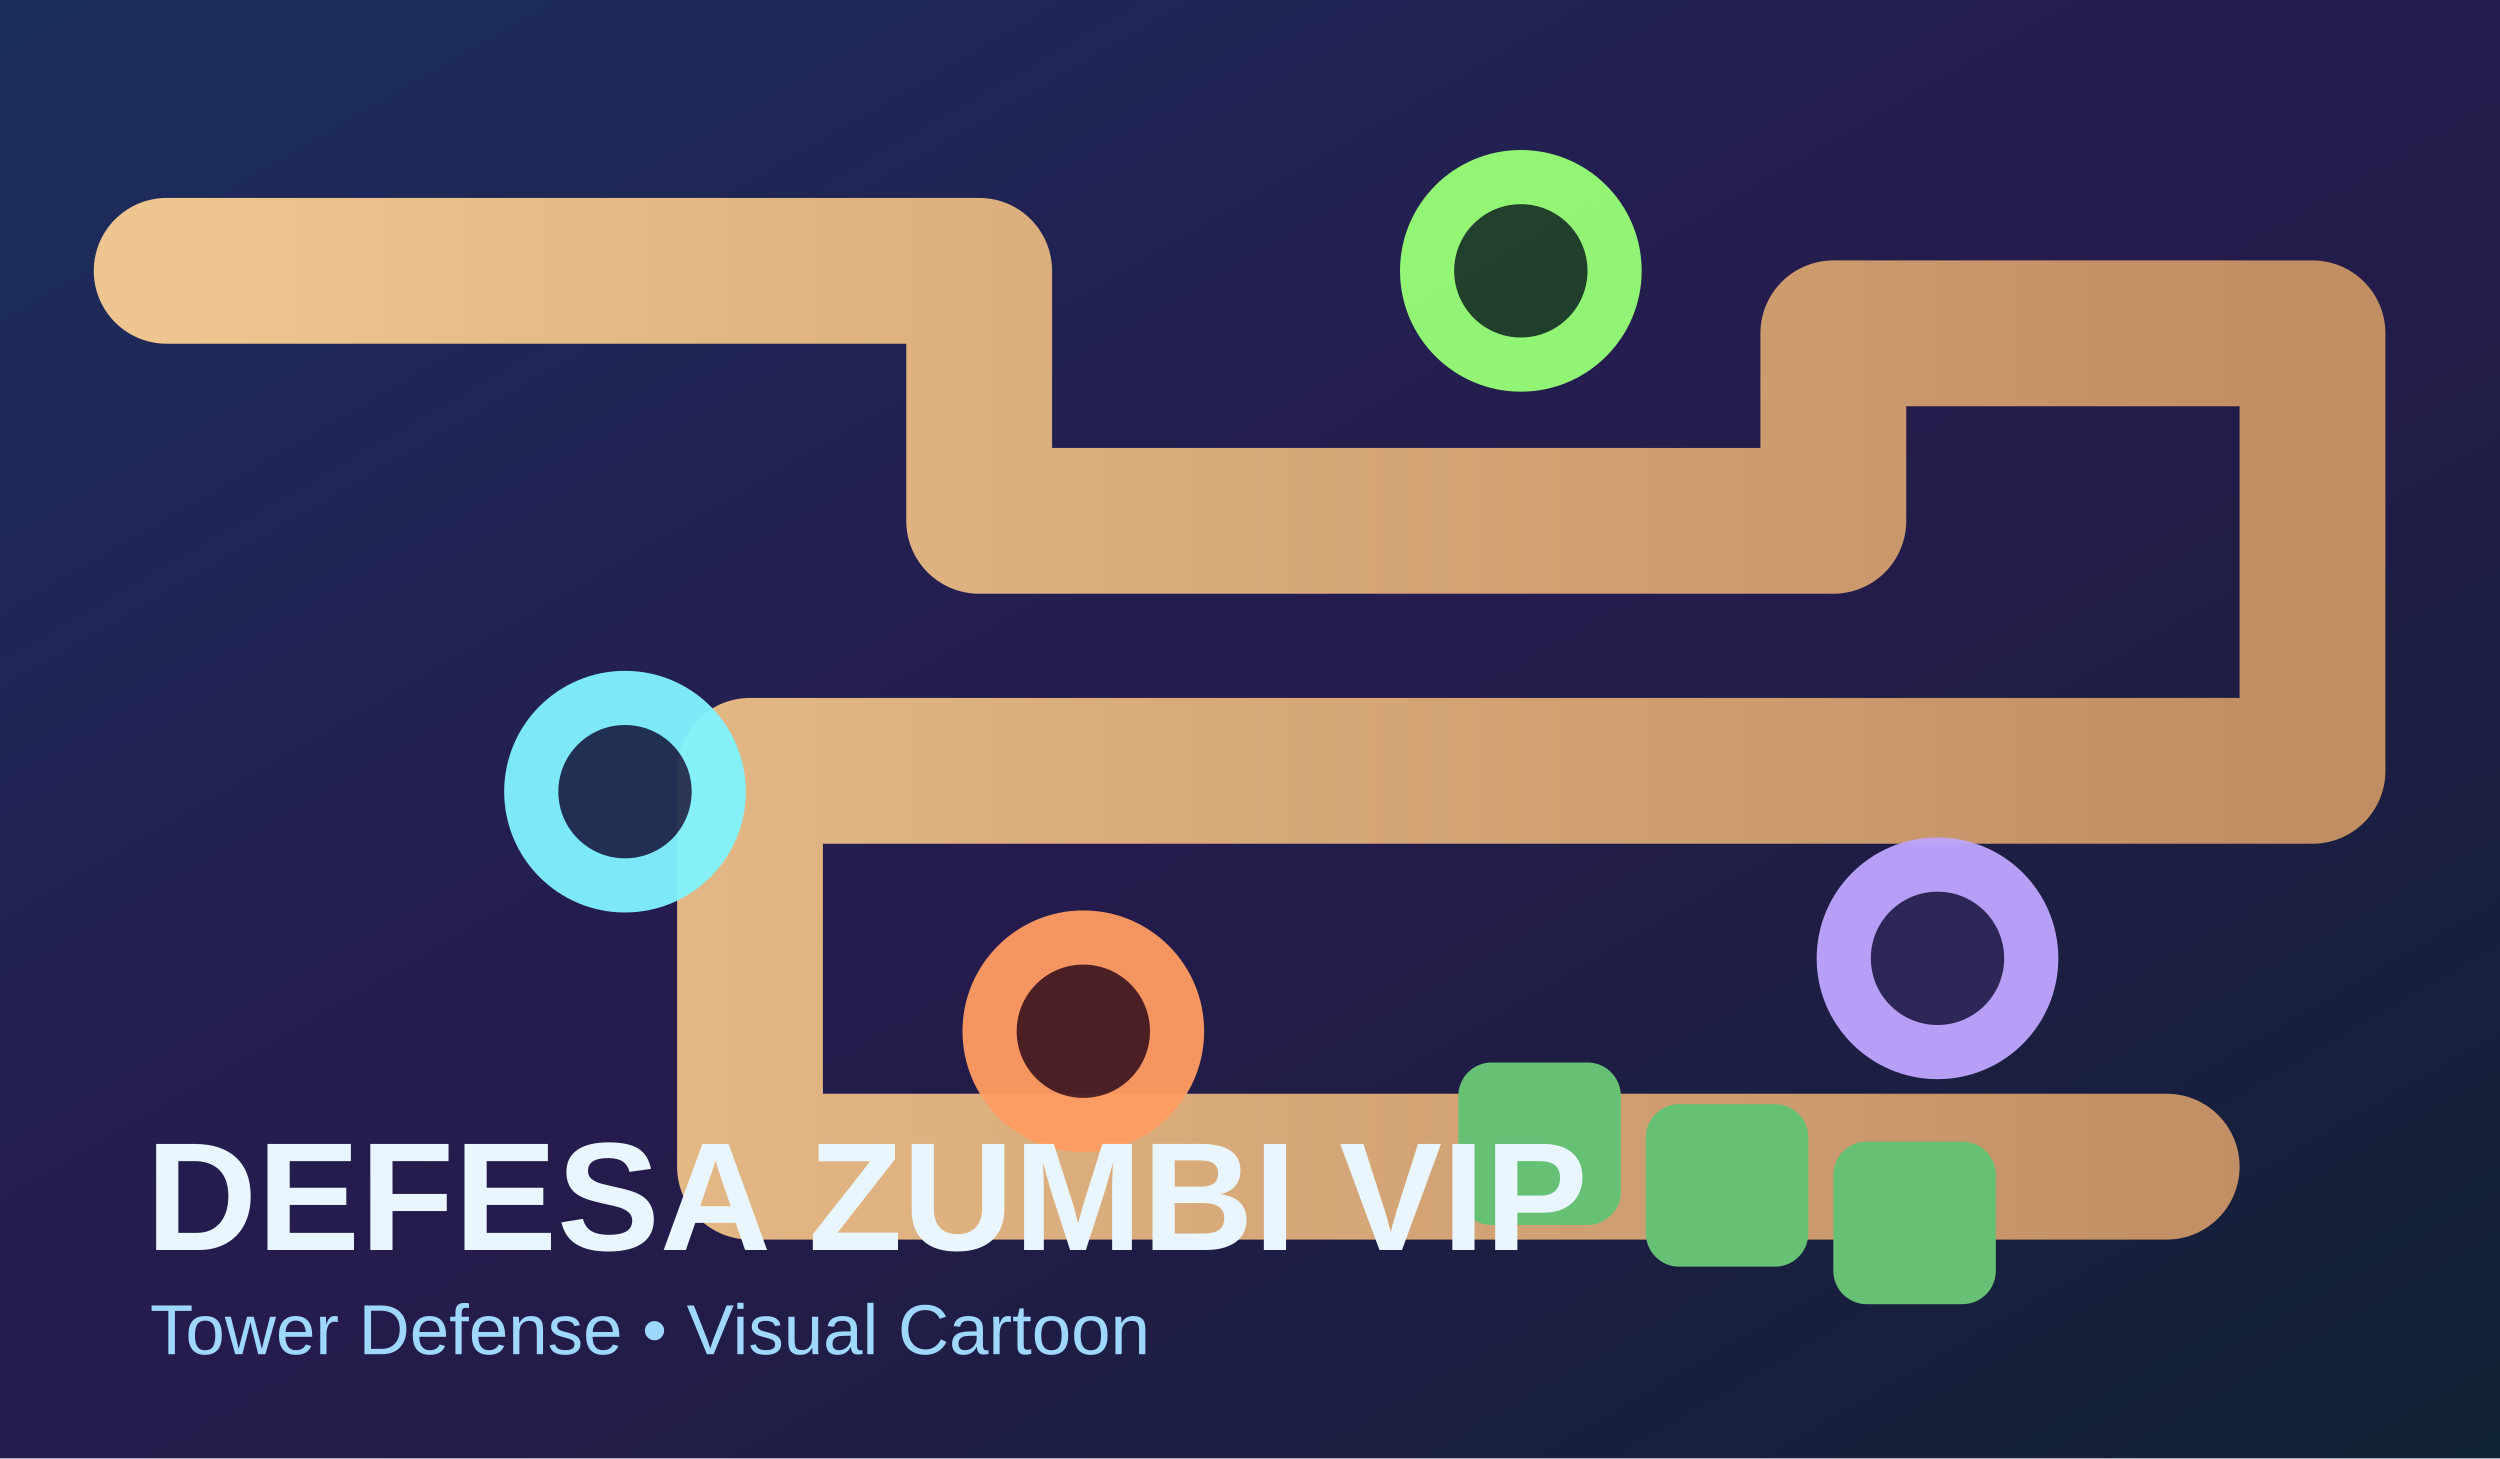
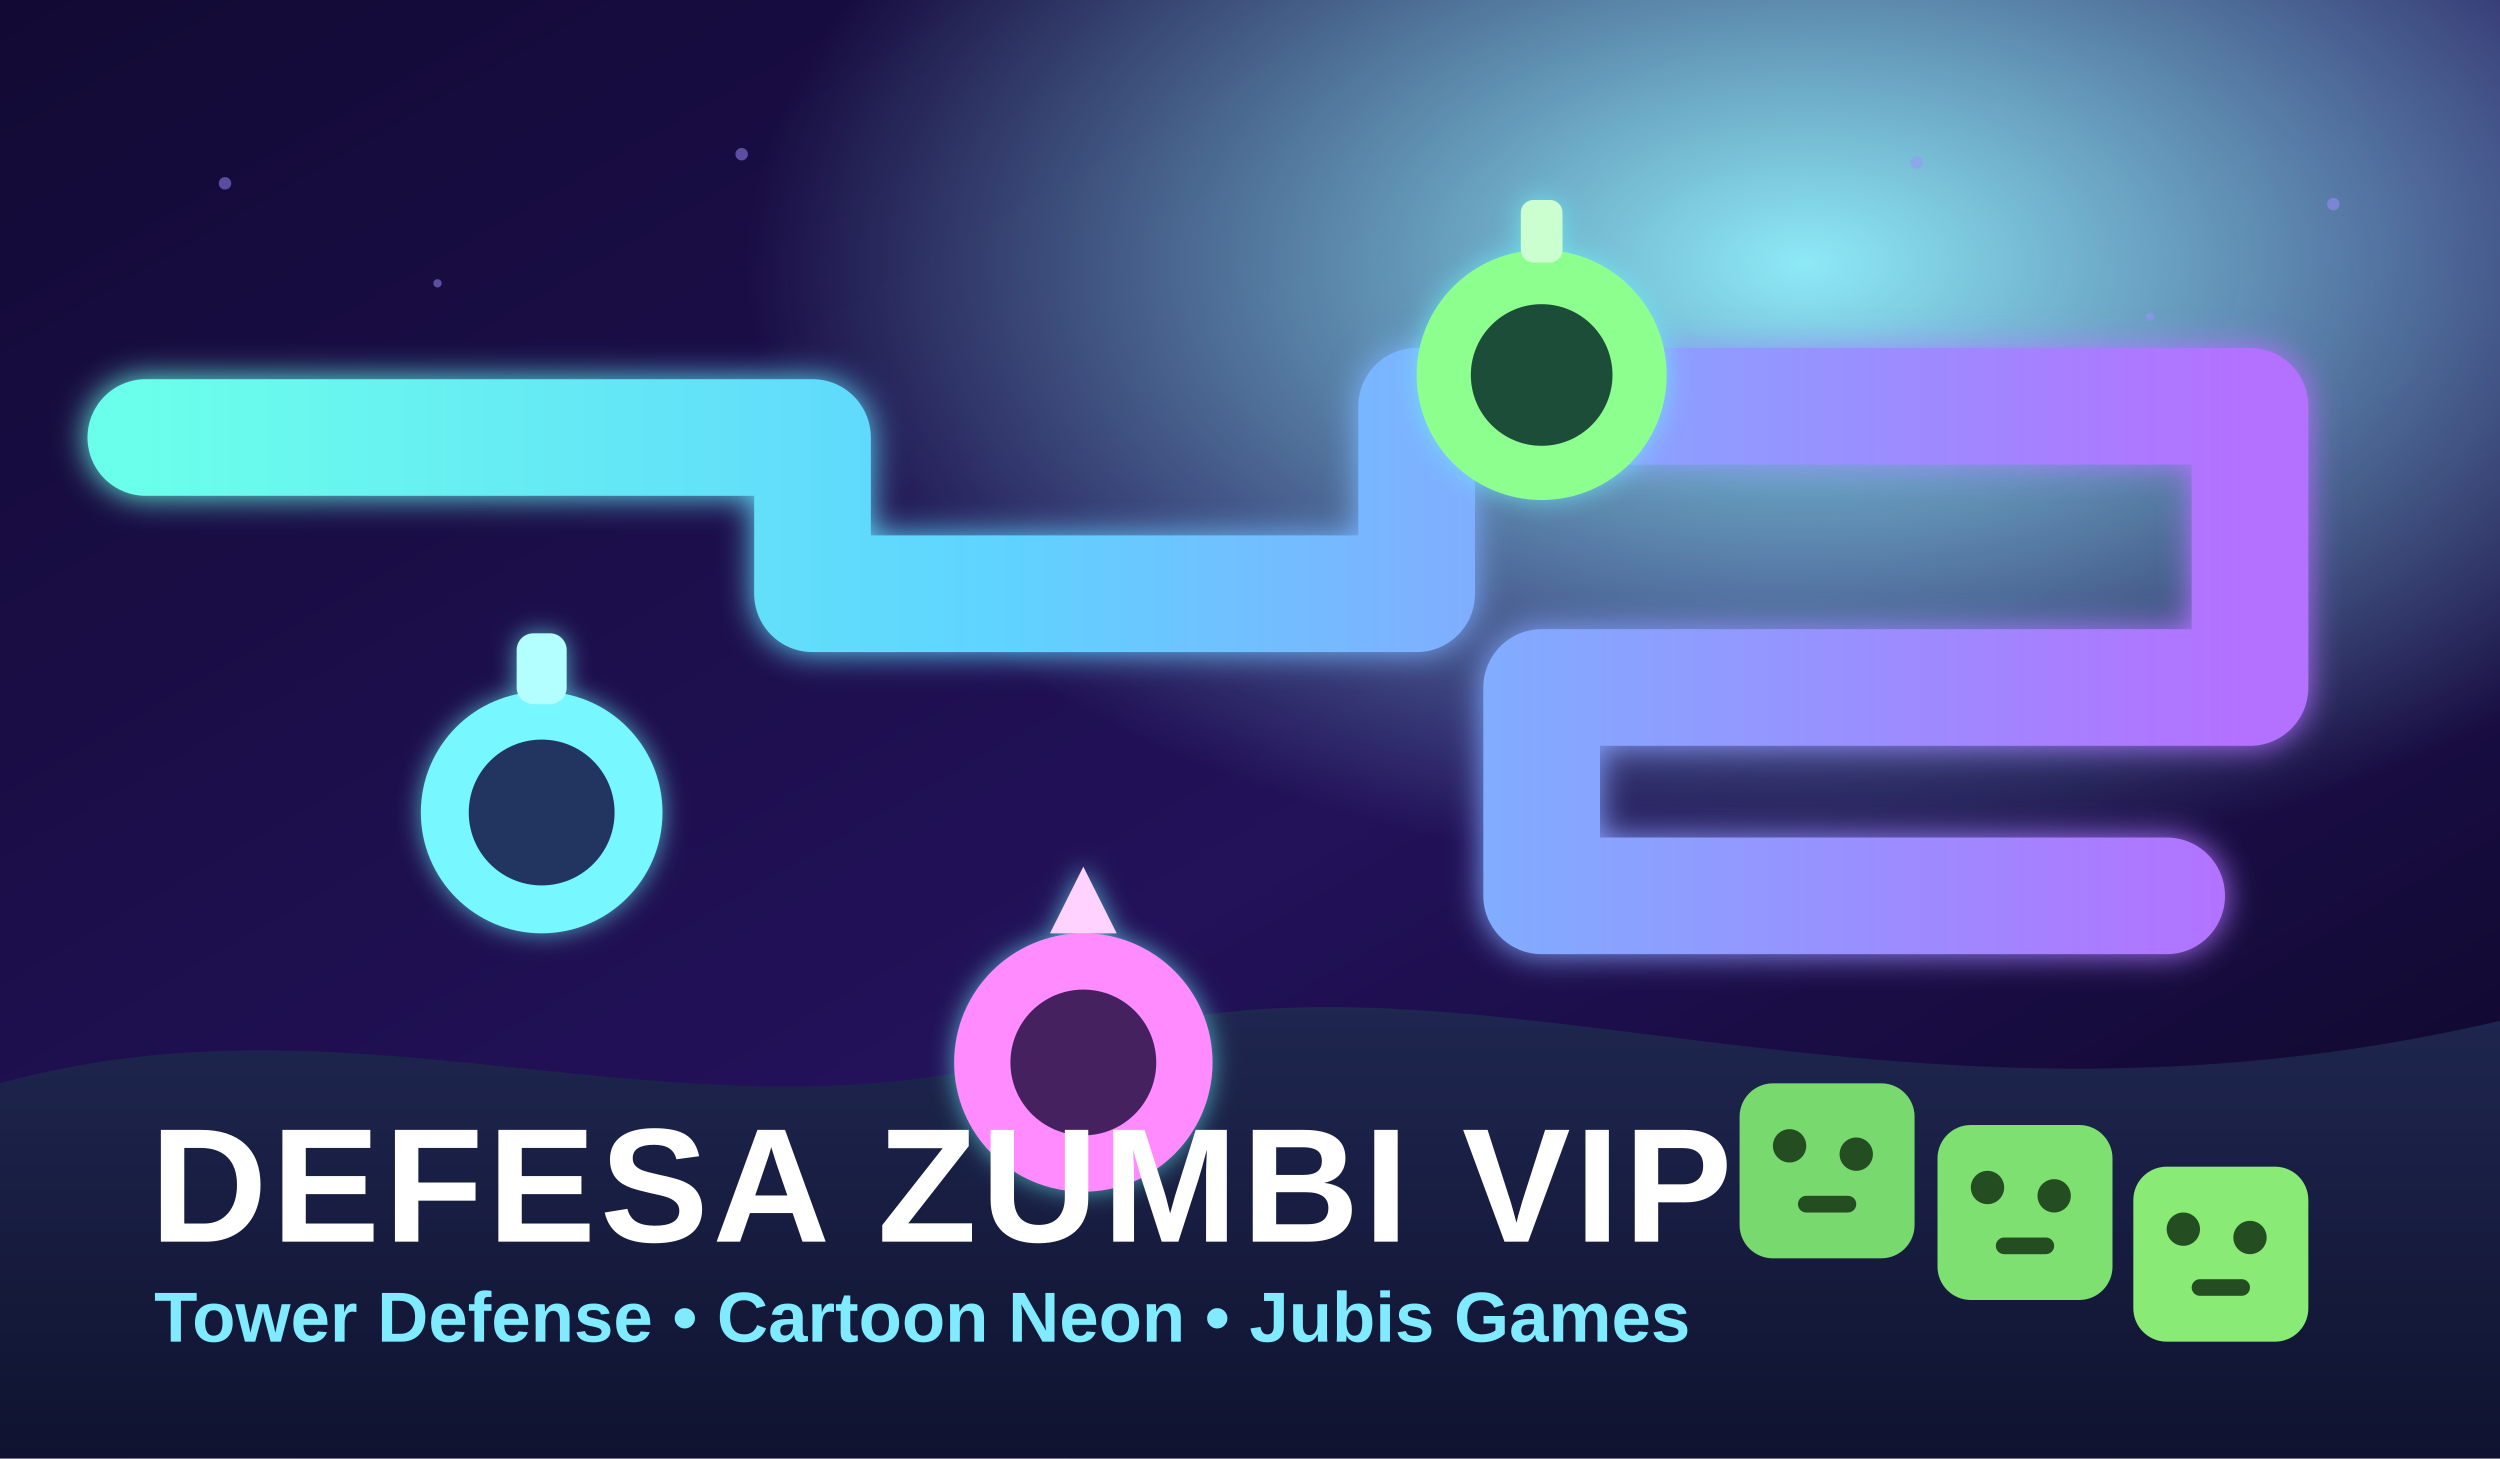
<svg xmlns="http://www.w3.org/2000/svg" viewBox="0 0 1200 700" role="img" aria-labelledby="title desc">
  <defs>
-     <linearGradient id="bg" x1="0" y1="0" x2="1" y2="1">
-       <stop offset="0%" stop-color="#1a2f5c" />
-       <stop offset="50%" stop-color="#261b4d" />
-       <stop offset="100%" stop-color="#102235" />
+     <linearGradient id="bgSky" x1="0" y1="0" x2="1" y2="1">
+       <stop offset="0%" stop-color="#120a34" />
+       <stop offset="55%" stop-color="#23115a" />
+       <stop offset="100%" stop-color="#09061f" />
    </linearGradient>
-     <linearGradient id="path" x1="0" y1="0" x2="1" y2="0">
-       <stop offset="0%" stop-color="#eec58f" />
-       <stop offset="100%" stop-color="#c18d63" />
+     <radialGradient id="moonGlow" cx="0.72" cy="0.18" r="0.42">
+       <stop offset="0%" stop-color="#93f5ff" stop-opacity="0.95" />
+       <stop offset="100%" stop-color="#93f5ff" stop-opacity="0" />
+     </radialGradient>
+     <linearGradient id="neonPath" x1="0" y1="0" x2="1" y2="0">
+       <stop offset="0%" stop-color="#6bffea" />
+       <stop offset="40%" stop-color="#5fd4ff" />
+       <stop offset="100%" stop-color="#b470ff" />
    </linearGradient>
+     <linearGradient id="ground" x1="0" y1="0" x2="0" y2="1">
+       <stop offset="0%" stop-color="#1f264f" />
+       <stop offset="100%" stop-color="#0f1330" />
+     </linearGradient>
+     <filter id="neonBlur" x="-30%" y="-30%" width="160%" height="160%">
+       <feGaussianBlur stdDeviation="8" result="blur" />
+       <feMerge>
+         <feMergeNode in="blur" />
+         <feMergeNode in="SourceGraphic" />
+       </feMerge>
+     </filter>
+     <filter id="softGlow" x="-30%" y="-30%" width="160%" height="160%">
+       <feDropShadow dx="0" dy="0" stdDeviation="6" flood-color="#6ef7ff" flood-opacity="0.65" />
+     </filter>
  </defs>
-   <rect width="1200" height="700" fill="url(#bg)" />
-   <path d="M80 130H470V250H880V160H1110V370H360V560H1040" fill="none" stroke="url(#path)" stroke-width="70" stroke-linecap="round" stroke-linejoin="round" />
-   <g opacity=".95">
-     <circle cx="300" cy="380" r="58" fill="#81f2ff" />
-     <circle cx="300" cy="380" r="32" fill="#223053" />
-     <circle cx="520" cy="495" r="58" fill="#ff9c63" />
-     <circle cx="520" cy="495" r="32" fill="#4d1f22" />
-     <circle cx="730" cy="130" r="58" fill="#97ff76" />
-     <circle cx="730" cy="130" r="32" fill="#21422a" />
-     <circle cx="930" cy="460" r="58" fill="#bfa5ff" />
-     <circle cx="930" cy="460" r="32" fill="#2d2857" />
+   <rect width="1200" height="700" fill="url(#bgSky)" />
+   <rect width="1200" height="700" fill="url(#moonGlow)" />
+   <g opacity="0.5" fill="#9f8fff">
+     <circle cx="108" cy="88" r="3" />
+     <circle cx="210" cy="136" r="2" />
+     <circle cx="356" cy="74" r="3" />
+     <circle cx="920" cy="78" r="3" />
+     <circle cx="1032" cy="152" r="2" />
+     <circle cx="1120" cy="98" r="3" />
+   </g>
+   <path d="M0 520 C180 470, 340 560, 520 500 C700 442, 900 560, 1200 490 L1200 700 L0 700 Z" fill="url(#ground)" />
+   <path d="M70 210 H390 V285 H680 V195 H1080 V330 H740 V430 H1040" fill="none" stroke="url(#neonPath)" stroke-width="56" stroke-linecap="round" stroke-linejoin="round" filter="url(#neonBlur)" />
+   <g filter="url(#softGlow)">
+     <g transform="translate(260 390)">
+       <circle r="58" fill="#77f7ff" />
+       <circle r="35" fill="#213560" />
+       <rect x="-12" y="-86" width="24" height="34" rx="8" fill="#b3feff" />
+     </g>
+     <g transform="translate(520 510)">
+       <circle r="62" fill="#ff8bff" />
+       <circle r="35" fill="#45245f" />
+       <polygon points="0,-94 16,-62 -16,-62" fill="#ffd2ff" />
+     </g>
+     <g transform="translate(740 180)">
+       <circle r="60" fill="#8dff8f" />
+       <circle r="34" fill="#1f4d39" />
+       <rect x="-10" y="-84" width="20" height="30" rx="6" fill="#ccffd0" />
+     </g>
  </g>
  <g>
-     <rect x="700" y="510" width="78" height="78" rx="16" fill="#67c174" />
-     <rect x="790" y="530" width="78" height="78" rx="16" fill="#67c174" />
-     <rect x="880" y="548" width="78" height="78" rx="16" fill="#67c174" />
+     <g transform="translate(835 520)">
+       <rect x="0" y="0" width="84" height="84" rx="16" fill="#77d96e" />
+       <circle cx="24" cy="30" r="8" fill="#244d22" />
+       <circle cx="56" cy="34" r="8" fill="#244d22" />
+       <rect x="28" y="54" width="28" height="8" rx="4" fill="#244d22" />
+     </g>
+     <g transform="translate(930 540)">
+       <rect x="0" y="0" width="84" height="84" rx="16" fill="#7ee070" />
+       <circle cx="24" cy="30" r="8" fill="#244d22" />
+       <circle cx="56" cy="34" r="8" fill="#244d22" />
+       <rect x="28" y="54" width="28" height="8" rx="4" fill="#244d22" />
+     </g>
+     <g transform="translate(1024 560)">
+       <rect x="0" y="0" width="84" height="84" rx="16" fill="#89eb75" />
+       <circle cx="24" cy="30" r="8" fill="#244d22" />
+       <circle cx="56" cy="34" r="8" fill="#244d22" />
+       <rect x="28" y="54" width="28" height="8" rx="4" fill="#244d22" />
+     </g>
  </g>
-   <text x="70" y="600" fill="#eaf6ff" font-size="74" font-weight="900" font-family="'Rubik', Arial, sans-serif">DEFESA ZUMBI VIP</text>
-   <text x="72" y="650" fill="#9ed8ff" font-size="34" font-family="'Rubik', Arial, sans-serif">Tower Defense • Visual Cartoon</text>
+   <text x="72" y="596" fill="#ffffff" font-size="78" font-weight="900" font-family="'Rubik', Arial, sans-serif" letter-spacing="2">DEFESA ZUMBI VIP</text>
+   <text x="74" y="644" fill="#80eaff" font-size="34" font-weight="700" font-family="'Rubik', Arial, sans-serif">Tower Defense • Cartoon Neon • Jubis Games</text>
</svg>
